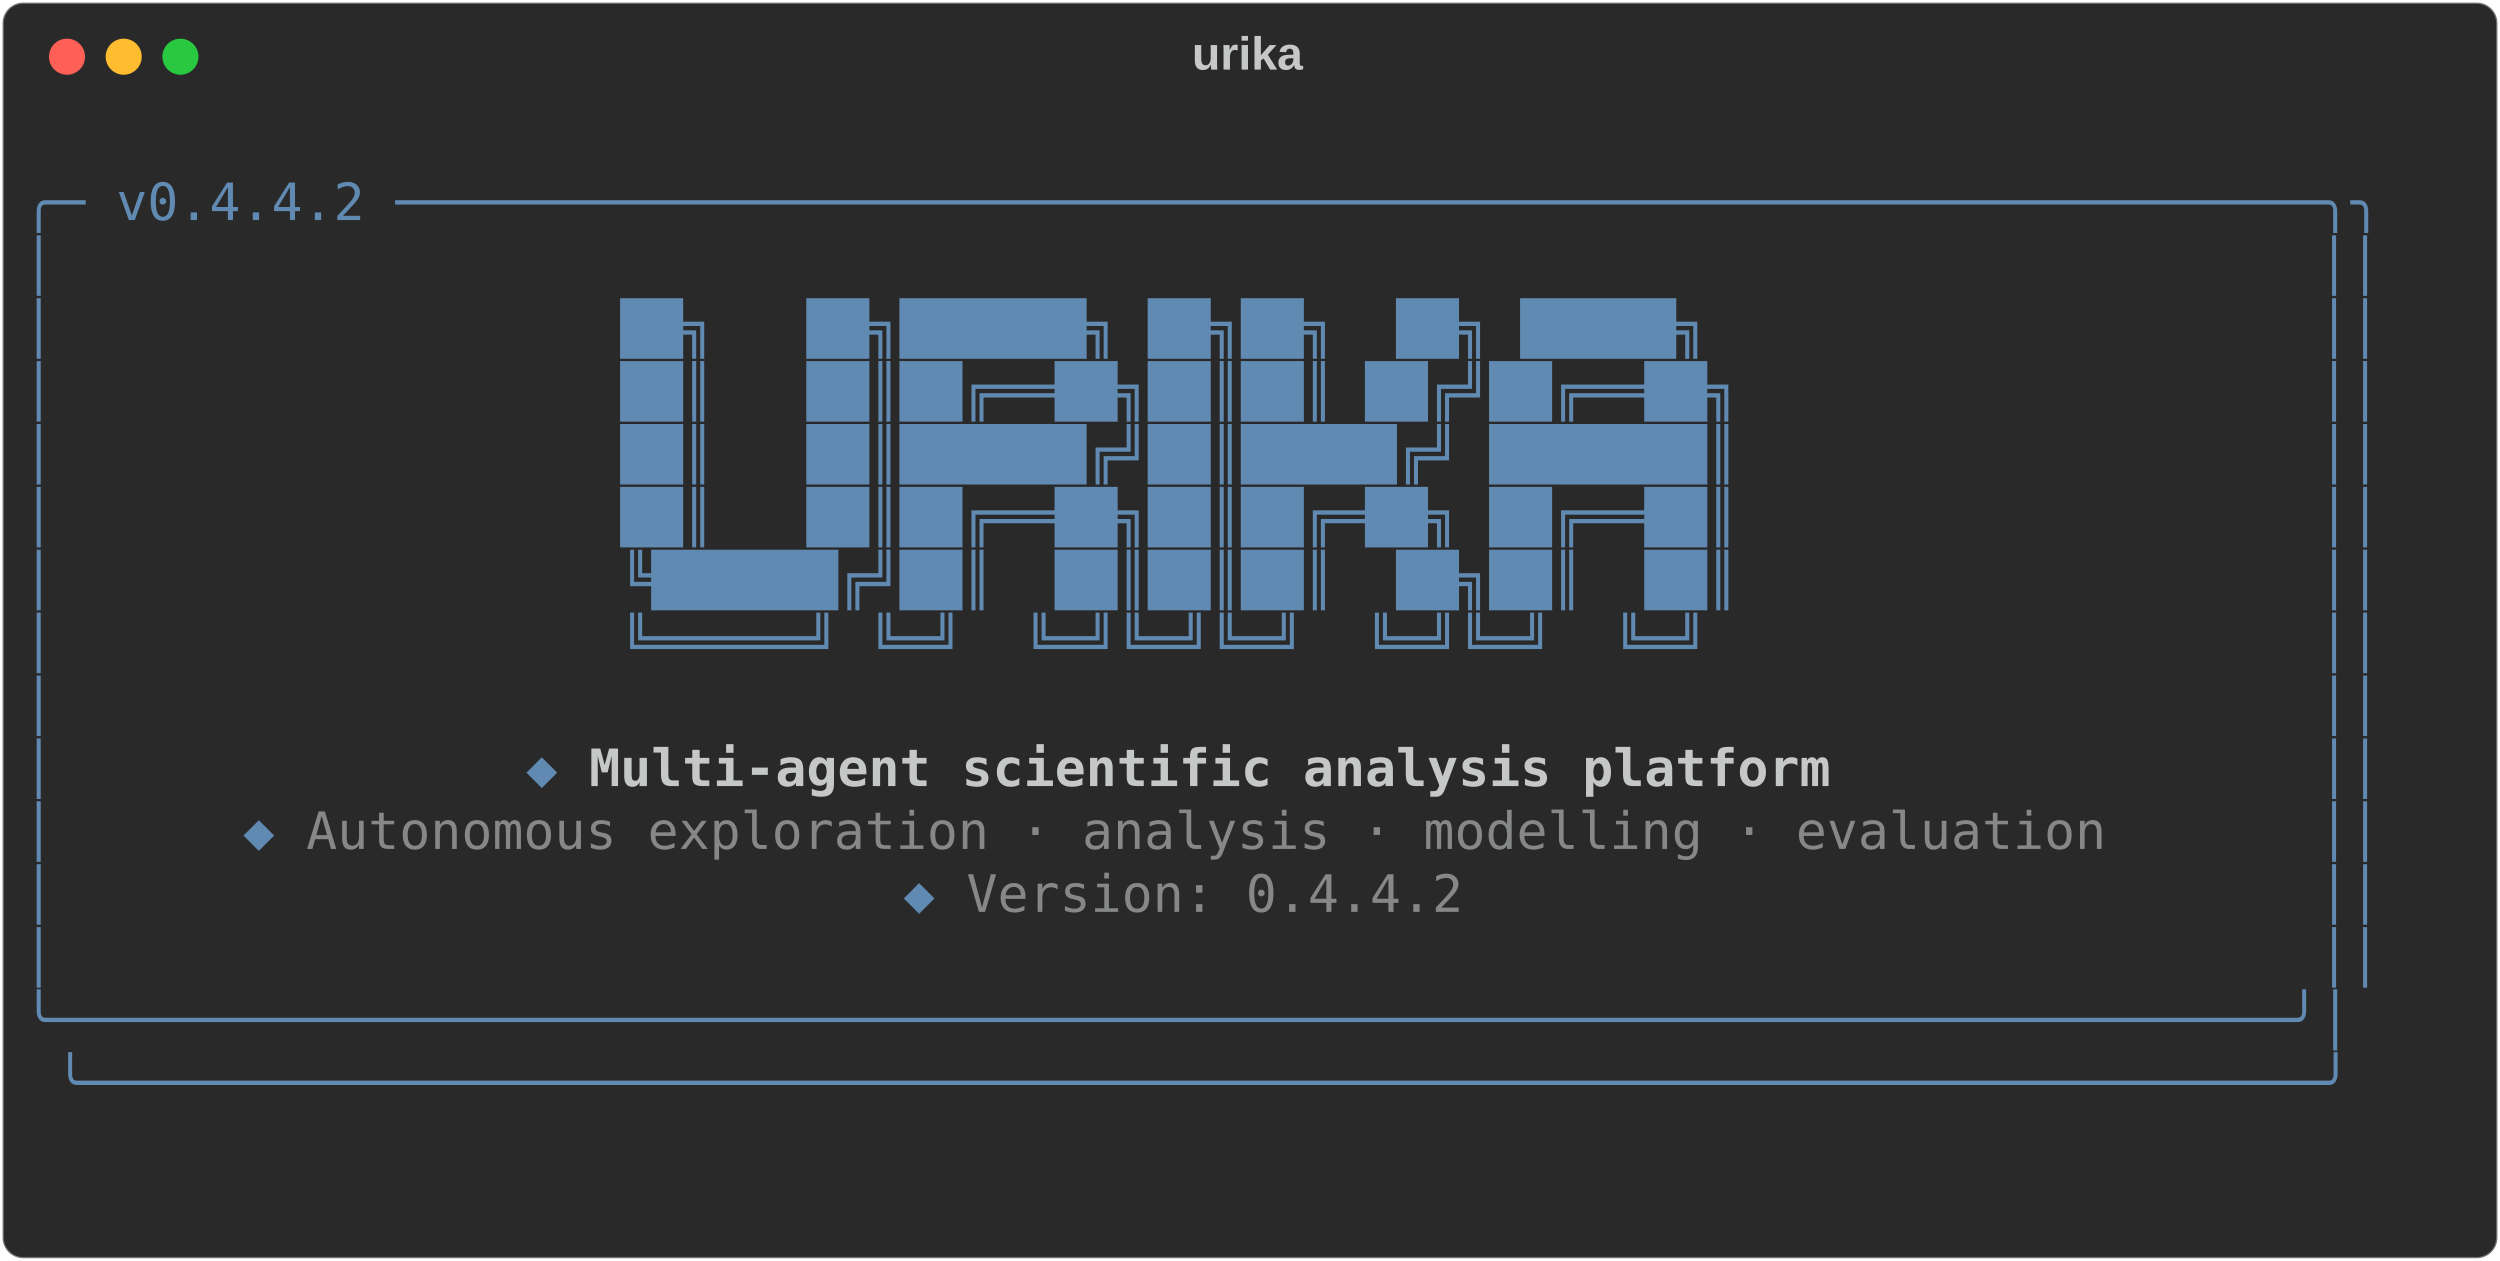
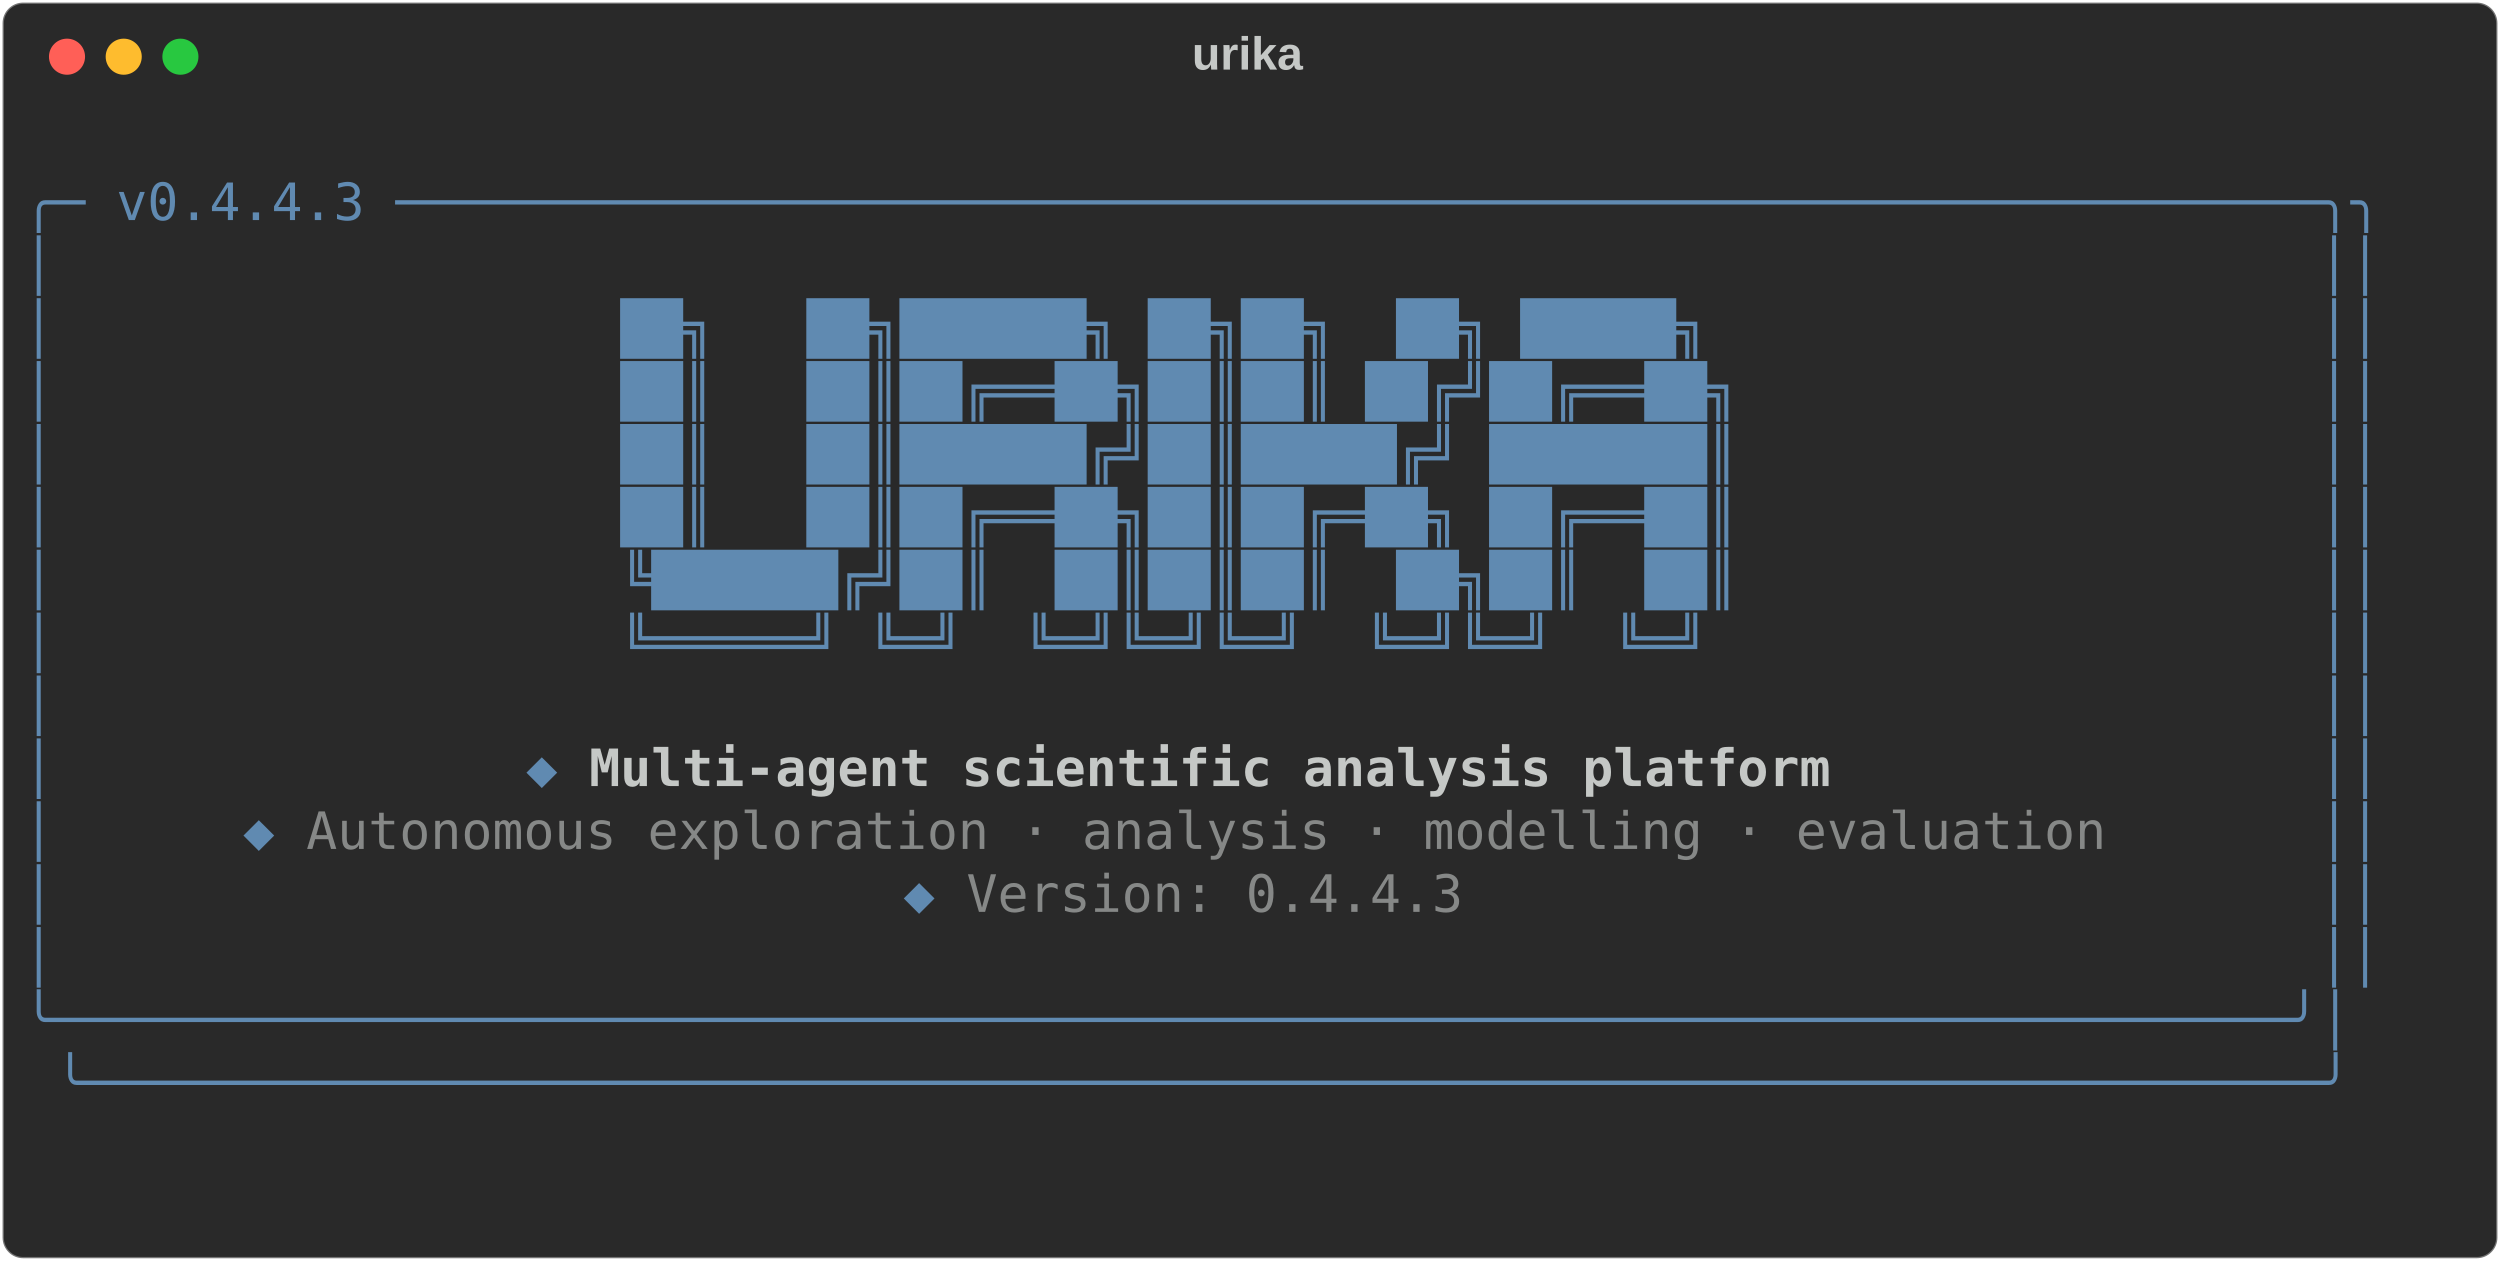
<svg xmlns="http://www.w3.org/2000/svg" class="rich-terminal" viewBox="0 0 970 489.2">
  <style>

    @font-face {
        font-family: "JetBrains Mono", "Fira Code";
        src: local("FiraCode-Regular"),
                url("https://cdnjs.cloudflare.com/ajax/libs/firacode/6.2.0/woff2/FiraCode-Regular.woff2") format("woff2"),
                url("https://cdnjs.cloudflare.com/ajax/libs/firacode/6.2.0/woff/FiraCode-Regular.woff") format("woff");
        font-style: normal;
        font-weight: 400;
    }
    @font-face {
        font-family: "JetBrains Mono", "Fira Code";
        src: local("FiraCode-Bold"),
                url("https://cdnjs.cloudflare.com/ajax/libs/firacode/6.2.0/woff2/FiraCode-Bold.woff2") format("woff2"),
                url("https://cdnjs.cloudflare.com/ajax/libs/firacode/6.2.0/woff/FiraCode-Bold.woff") format("woff");
        font-style: bold;
        font-weight: 700;
    }

-     .terminal-2185365063-matrix {
+     .terminal-2601059913-matrix {
        font-family: JetBrains Mono, Fira Code, DejaVu Sans Mono, monospace;
        font-size: 20px;
        line-height: 24.4px;
        font-variant-east-asian: full-width;
    }

-     .terminal-2185365063-title {
+     .terminal-2601059913-title {
        font-size: 18px;
        font-weight: bold;
        font-family: arial;
    }

-     .terminal-2185365063-r1 { fill: #c5c8c6 }
- .terminal-2185365063-r2 { fill: #608ab1 }
- .terminal-2185365063-r3 { fill: #c5c8c6;font-weight: bold }
- .terminal-2185365063-r4 { fill: #868887 }
+     .terminal-2601059913-r1 { fill: #c5c8c6 }
+ .terminal-2601059913-r2 { fill: #608ab1 }
+ .terminal-2601059913-r3 { fill: #c5c8c6;font-weight: bold }
+ .terminal-2601059913-r4 { fill: #868887 }
    </style>
  <defs>
-     <clipPath id="terminal-2185365063-clip-terminal">
+     <clipPath id="terminal-2601059913-clip-terminal">
      <rect x="0" y="0" width="950.6" height="438.2" />
    </clipPath>
-     <clipPath id="terminal-2185365063-line-0">
+     <clipPath id="terminal-2601059913-line-0">
      <rect x="0" y="1.5" width="951.6" height="24.65" />
    </clipPath>
-     <clipPath id="terminal-2185365063-line-1">
+     <clipPath id="terminal-2601059913-line-1">
      <rect x="0" y="25.9" width="951.6" height="24.65" />
    </clipPath>
-     <clipPath id="terminal-2185365063-line-2">
+     <clipPath id="terminal-2601059913-line-2">
      <rect x="0" y="50.3" width="951.6" height="24.65" />
    </clipPath>
-     <clipPath id="terminal-2185365063-line-3">
+     <clipPath id="terminal-2601059913-line-3">
      <rect x="0" y="74.7" width="951.6" height="24.65" />
    </clipPath>
-     <clipPath id="terminal-2185365063-line-4">
+     <clipPath id="terminal-2601059913-line-4">
      <rect x="0" y="99.1" width="951.6" height="24.65" />
    </clipPath>
-     <clipPath id="terminal-2185365063-line-5">
+     <clipPath id="terminal-2601059913-line-5">
      <rect x="0" y="123.5" width="951.6" height="24.65" />
    </clipPath>
-     <clipPath id="terminal-2185365063-line-6">
+     <clipPath id="terminal-2601059913-line-6">
      <rect x="0" y="147.9" width="951.6" height="24.65" />
    </clipPath>
-     <clipPath id="terminal-2185365063-line-7">
+     <clipPath id="terminal-2601059913-line-7">
      <rect x="0" y="172.3" width="951.6" height="24.65" />
    </clipPath>
-     <clipPath id="terminal-2185365063-line-8">
+     <clipPath id="terminal-2601059913-line-8">
      <rect x="0" y="196.7" width="951.6" height="24.65" />
    </clipPath>
-     <clipPath id="terminal-2185365063-line-9">
+     <clipPath id="terminal-2601059913-line-9">
      <rect x="0" y="221.1" width="951.6" height="24.65" />
    </clipPath>
-     <clipPath id="terminal-2185365063-line-10">
+     <clipPath id="terminal-2601059913-line-10">
      <rect x="0" y="245.5" width="951.6" height="24.65" />
    </clipPath>
-     <clipPath id="terminal-2185365063-line-11">
+     <clipPath id="terminal-2601059913-line-11">
      <rect x="0" y="269.9" width="951.6" height="24.65" />
    </clipPath>
-     <clipPath id="terminal-2185365063-line-12">
+     <clipPath id="terminal-2601059913-line-12">
      <rect x="0" y="294.3" width="951.6" height="24.65" />
    </clipPath>
-     <clipPath id="terminal-2185365063-line-13">
+     <clipPath id="terminal-2601059913-line-13">
      <rect x="0" y="318.7" width="951.6" height="24.65" />
    </clipPath>
-     <clipPath id="terminal-2185365063-line-14">
+     <clipPath id="terminal-2601059913-line-14">
      <rect x="0" y="343.1" width="951.6" height="24.65" />
    </clipPath>
-     <clipPath id="terminal-2185365063-line-15">
+     <clipPath id="terminal-2601059913-line-15">
      <rect x="0" y="367.5" width="951.6" height="24.65" />
    </clipPath>
-     <clipPath id="terminal-2185365063-line-16">
+     <clipPath id="terminal-2601059913-line-16">
      <rect x="0" y="391.9" width="951.6" height="24.65" />
    </clipPath>
  </defs>
  <rect fill="#292929" stroke="rgba(255,255,255,0.35)" stroke-width="1" x="1" y="1" width="968" height="487.2" rx="8" />
-   <text class="terminal-2185365063-title" fill="#c5c8c6" text-anchor="middle" x="484" y="27">urika</text>
+   <text class="terminal-2601059913-title" fill="#c5c8c6" text-anchor="middle" x="484" y="27">urika</text>
  <g transform="translate(26,22)">
    <circle cx="0" cy="0" r="7" fill="#ff5f57" />
    <circle cx="22" cy="0" r="7" fill="#febc2e" />
    <circle cx="44" cy="0" r="7" fill="#28c840" />
  </g>
-   <g transform="translate(9, 41)" clip-path="url(#terminal-2185365063-clip-terminal)">
-     <g class="terminal-2185365063-matrix">
-       <text class="terminal-2185365063-r1" x="951.6" y="20" textLength="12.2" clip-path="url(#terminal-2185365063-line-0)">
+   <g transform="translate(9, 41)" clip-path="url(#terminal-2601059913-clip-terminal)">
+     <g class="terminal-2601059913-matrix">
+       <text class="terminal-2601059913-r1" x="951.6" y="20" textLength="12.2" clip-path="url(#terminal-2601059913-line-0)">
</text>
-       <text class="terminal-2185365063-r2" x="0" y="44.4" textLength="927.2" clip-path="url(#terminal-2185365063-line-1)">╭─ v0.4.4.2 ──────────────────────────────────────────────────────────────╮╮</text>
-       <text class="terminal-2185365063-r1" x="951.6" y="44.4" textLength="12.2" clip-path="url(#terminal-2185365063-line-1)">
+       <text class="terminal-2601059913-r2" x="0" y="44.4" textLength="927.2" clip-path="url(#terminal-2601059913-line-1)">╭─ v0.4.4.3 ──────────────────────────────────────────────────────────────╮╮</text>
+       <text class="terminal-2601059913-r1" x="951.6" y="44.4" textLength="12.2" clip-path="url(#terminal-2601059913-line-1)">
</text>
-       <text class="terminal-2185365063-r2" x="0" y="68.8" textLength="12.2" clip-path="url(#terminal-2185365063-line-2)">│</text>
-       <text class="terminal-2185365063-r2" x="890.6" y="68.8" textLength="24.4" clip-path="url(#terminal-2185365063-line-2)">││</text>
-       <text class="terminal-2185365063-r1" x="951.6" y="68.8" textLength="12.2" clip-path="url(#terminal-2185365063-line-2)">
+       <text class="terminal-2601059913-r2" x="0" y="68.8" textLength="12.2" clip-path="url(#terminal-2601059913-line-2)">│</text>
+       <text class="terminal-2601059913-r2" x="890.6" y="68.8" textLength="24.4" clip-path="url(#terminal-2601059913-line-2)">││</text>
+       <text class="terminal-2601059913-r1" x="951.6" y="68.8" textLength="12.2" clip-path="url(#terminal-2601059913-line-2)">
</text>
-       <text class="terminal-2185365063-r2" x="0" y="93.2" textLength="12.2" clip-path="url(#terminal-2185365063-line-3)">│</text>
-       <text class="terminal-2185365063-r2" x="231.8" y="93.2" textLength="439.2" clip-path="url(#terminal-2185365063-line-3)">██╗   ██╗██████╗ ██╗██╗  ██╗ █████╗ </text>
-       <text class="terminal-2185365063-r2" x="890.6" y="93.2" textLength="24.4" clip-path="url(#terminal-2185365063-line-3)">││</text>
-       <text class="terminal-2185365063-r1" x="951.6" y="93.2" textLength="12.2" clip-path="url(#terminal-2185365063-line-3)">
+       <text class="terminal-2601059913-r2" x="0" y="93.2" textLength="12.2" clip-path="url(#terminal-2601059913-line-3)">│</text>
+       <text class="terminal-2601059913-r2" x="231.8" y="93.2" textLength="439.2" clip-path="url(#terminal-2601059913-line-3)">██╗   ██╗██████╗ ██╗██╗  ██╗ █████╗ </text>
+       <text class="terminal-2601059913-r2" x="890.6" y="93.2" textLength="24.4" clip-path="url(#terminal-2601059913-line-3)">││</text>
+       <text class="terminal-2601059913-r1" x="951.6" y="93.2" textLength="12.2" clip-path="url(#terminal-2601059913-line-3)">
</text>
-       <text class="terminal-2185365063-r2" x="0" y="117.6" textLength="12.2" clip-path="url(#terminal-2185365063-line-4)">│</text>
-       <text class="terminal-2185365063-r2" x="231.8" y="117.6" textLength="439.2" clip-path="url(#terminal-2185365063-line-4)">██║   ██║██╔══██╗██║██║ ██╔╝██╔══██╗</text>
-       <text class="terminal-2185365063-r2" x="890.6" y="117.6" textLength="24.4" clip-path="url(#terminal-2185365063-line-4)">││</text>
-       <text class="terminal-2185365063-r1" x="951.6" y="117.6" textLength="12.2" clip-path="url(#terminal-2185365063-line-4)">
+       <text class="terminal-2601059913-r2" x="0" y="117.6" textLength="12.2" clip-path="url(#terminal-2601059913-line-4)">│</text>
+       <text class="terminal-2601059913-r2" x="231.8" y="117.6" textLength="439.2" clip-path="url(#terminal-2601059913-line-4)">██║   ██║██╔══██╗██║██║ ██╔╝██╔══██╗</text>
+       <text class="terminal-2601059913-r2" x="890.6" y="117.6" textLength="24.4" clip-path="url(#terminal-2601059913-line-4)">││</text>
+       <text class="terminal-2601059913-r1" x="951.6" y="117.6" textLength="12.2" clip-path="url(#terminal-2601059913-line-4)">
</text>
-       <text class="terminal-2185365063-r2" x="0" y="142" textLength="12.2" clip-path="url(#terminal-2185365063-line-5)">│</text>
-       <text class="terminal-2185365063-r2" x="231.8" y="142" textLength="439.2" clip-path="url(#terminal-2185365063-line-5)">██║   ██║██████╔╝██║█████╔╝ ███████║</text>
-       <text class="terminal-2185365063-r2" x="890.6" y="142" textLength="24.4" clip-path="url(#terminal-2185365063-line-5)">││</text>
-       <text class="terminal-2185365063-r1" x="951.6" y="142" textLength="12.2" clip-path="url(#terminal-2185365063-line-5)">
+       <text class="terminal-2601059913-r2" x="0" y="142" textLength="12.2" clip-path="url(#terminal-2601059913-line-5)">│</text>
+       <text class="terminal-2601059913-r2" x="231.8" y="142" textLength="439.2" clip-path="url(#terminal-2601059913-line-5)">██║   ██║██████╔╝██║█████╔╝ ███████║</text>
+       <text class="terminal-2601059913-r2" x="890.6" y="142" textLength="24.4" clip-path="url(#terminal-2601059913-line-5)">││</text>
+       <text class="terminal-2601059913-r1" x="951.6" y="142" textLength="12.2" clip-path="url(#terminal-2601059913-line-5)">
</text>
-       <text class="terminal-2185365063-r2" x="0" y="166.4" textLength="12.2" clip-path="url(#terminal-2185365063-line-6)">│</text>
-       <text class="terminal-2185365063-r2" x="231.8" y="166.4" textLength="439.2" clip-path="url(#terminal-2185365063-line-6)">██║   ██║██╔══██╗██║██╔═██╗ ██╔══██║</text>
-       <text class="terminal-2185365063-r2" x="890.6" y="166.4" textLength="24.4" clip-path="url(#terminal-2185365063-line-6)">││</text>
-       <text class="terminal-2185365063-r1" x="951.6" y="166.4" textLength="12.2" clip-path="url(#terminal-2185365063-line-6)">
+       <text class="terminal-2601059913-r2" x="0" y="166.4" textLength="12.2" clip-path="url(#terminal-2601059913-line-6)">│</text>
+       <text class="terminal-2601059913-r2" x="231.8" y="166.4" textLength="439.2" clip-path="url(#terminal-2601059913-line-6)">██║   ██║██╔══██╗██║██╔═██╗ ██╔══██║</text>
+       <text class="terminal-2601059913-r2" x="890.6" y="166.4" textLength="24.4" clip-path="url(#terminal-2601059913-line-6)">││</text>
+       <text class="terminal-2601059913-r1" x="951.6" y="166.4" textLength="12.2" clip-path="url(#terminal-2601059913-line-6)">
</text>
-       <text class="terminal-2185365063-r2" x="0" y="190.8" textLength="12.2" clip-path="url(#terminal-2185365063-line-7)">│</text>
-       <text class="terminal-2185365063-r2" x="231.8" y="190.8" textLength="439.2" clip-path="url(#terminal-2185365063-line-7)">╚██████╔╝██║  ██║██║██║  ██╗██║  ██║</text>
-       <text class="terminal-2185365063-r2" x="890.6" y="190.8" textLength="24.4" clip-path="url(#terminal-2185365063-line-7)">││</text>
-       <text class="terminal-2185365063-r1" x="951.6" y="190.8" textLength="12.2" clip-path="url(#terminal-2185365063-line-7)">
+       <text class="terminal-2601059913-r2" x="0" y="190.8" textLength="12.2" clip-path="url(#terminal-2601059913-line-7)">│</text>
+       <text class="terminal-2601059913-r2" x="231.8" y="190.8" textLength="439.2" clip-path="url(#terminal-2601059913-line-7)">╚██████╔╝██║  ██║██║██║  ██╗██║  ██║</text>
+       <text class="terminal-2601059913-r2" x="890.6" y="190.8" textLength="24.4" clip-path="url(#terminal-2601059913-line-7)">││</text>
+       <text class="terminal-2601059913-r1" x="951.6" y="190.8" textLength="12.2" clip-path="url(#terminal-2601059913-line-7)">
</text>
-       <text class="terminal-2185365063-r2" x="0" y="215.2" textLength="12.2" clip-path="url(#terminal-2185365063-line-8)">│</text>
-       <text class="terminal-2185365063-r2" x="231.8" y="215.2" textLength="439.2" clip-path="url(#terminal-2185365063-line-8)"> ╚═════╝ ╚═╝  ╚═╝╚═╝╚═╝  ╚═╝╚═╝  ╚═╝</text>
-       <text class="terminal-2185365063-r2" x="890.6" y="215.2" textLength="24.4" clip-path="url(#terminal-2185365063-line-8)">││</text>
-       <text class="terminal-2185365063-r1" x="951.6" y="215.2" textLength="12.2" clip-path="url(#terminal-2185365063-line-8)">
+       <text class="terminal-2601059913-r2" x="0" y="215.2" textLength="12.2" clip-path="url(#terminal-2601059913-line-8)">│</text>
+       <text class="terminal-2601059913-r2" x="231.8" y="215.2" textLength="439.2" clip-path="url(#terminal-2601059913-line-8)"> ╚═════╝ ╚═╝  ╚═╝╚═╝╚═╝  ╚═╝╚═╝  ╚═╝</text>
+       <text class="terminal-2601059913-r2" x="890.6" y="215.2" textLength="24.4" clip-path="url(#terminal-2601059913-line-8)">││</text>
+       <text class="terminal-2601059913-r1" x="951.6" y="215.2" textLength="12.2" clip-path="url(#terminal-2601059913-line-8)">
</text>
-       <text class="terminal-2185365063-r2" x="0" y="239.6" textLength="12.2" clip-path="url(#terminal-2185365063-line-9)">│</text>
-       <text class="terminal-2185365063-r2" x="890.6" y="239.6" textLength="24.4" clip-path="url(#terminal-2185365063-line-9)">││</text>
-       <text class="terminal-2185365063-r1" x="951.6" y="239.6" textLength="12.2" clip-path="url(#terminal-2185365063-line-9)">
+       <text class="terminal-2601059913-r2" x="0" y="239.6" textLength="12.2" clip-path="url(#terminal-2601059913-line-9)">│</text>
+       <text class="terminal-2601059913-r2" x="890.6" y="239.6" textLength="24.4" clip-path="url(#terminal-2601059913-line-9)">││</text>
+       <text class="terminal-2601059913-r1" x="951.6" y="239.6" textLength="12.2" clip-path="url(#terminal-2601059913-line-9)">
</text>
-       <text class="terminal-2185365063-r2" x="0" y="264" textLength="12.2" clip-path="url(#terminal-2185365063-line-10)">│</text>
-       <text class="terminal-2185365063-r2" x="195.2" y="264" textLength="12.2" clip-path="url(#terminal-2185365063-line-10)">◆</text>
-       <text class="terminal-2185365063-r3" x="219.6" y="264" textLength="488" clip-path="url(#terminal-2185365063-line-10)">Multi-agent scientific analysis platform</text>
-       <text class="terminal-2185365063-r2" x="890.6" y="264" textLength="24.4" clip-path="url(#terminal-2185365063-line-10)">││</text>
-       <text class="terminal-2185365063-r1" x="951.6" y="264" textLength="12.2" clip-path="url(#terminal-2185365063-line-10)">
+       <text class="terminal-2601059913-r2" x="0" y="264" textLength="12.2" clip-path="url(#terminal-2601059913-line-10)">│</text>
+       <text class="terminal-2601059913-r2" x="195.2" y="264" textLength="12.2" clip-path="url(#terminal-2601059913-line-10)">◆</text>
+       <text class="terminal-2601059913-r3" x="219.6" y="264" textLength="488" clip-path="url(#terminal-2601059913-line-10)">Multi-agent scientific analysis platform</text>
+       <text class="terminal-2601059913-r2" x="890.6" y="264" textLength="24.4" clip-path="url(#terminal-2601059913-line-10)">││</text>
+       <text class="terminal-2601059913-r1" x="951.6" y="264" textLength="12.2" clip-path="url(#terminal-2601059913-line-10)">
</text>
-       <text class="terminal-2185365063-r2" x="0" y="288.4" textLength="12.2" clip-path="url(#terminal-2185365063-line-11)">│</text>
-       <text class="terminal-2185365063-r2" x="85.4" y="288.4" textLength="12.2" clip-path="url(#terminal-2185365063-line-11)">◆</text>
-       <text class="terminal-2185365063-r4" x="109.8" y="288.4" textLength="707.6" clip-path="url(#terminal-2185365063-line-11)">Autonomous exploration · analysis · modelling · evaluation</text>
-       <text class="terminal-2185365063-r2" x="890.6" y="288.4" textLength="24.4" clip-path="url(#terminal-2185365063-line-11)">││</text>
-       <text class="terminal-2185365063-r1" x="951.6" y="288.4" textLength="12.2" clip-path="url(#terminal-2185365063-line-11)">
+       <text class="terminal-2601059913-r2" x="0" y="288.4" textLength="12.2" clip-path="url(#terminal-2601059913-line-11)">│</text>
+       <text class="terminal-2601059913-r2" x="85.4" y="288.4" textLength="12.2" clip-path="url(#terminal-2601059913-line-11)">◆</text>
+       <text class="terminal-2601059913-r4" x="109.8" y="288.4" textLength="707.6" clip-path="url(#terminal-2601059913-line-11)">Autonomous exploration · analysis · modelling · evaluation</text>
+       <text class="terminal-2601059913-r2" x="890.6" y="288.4" textLength="24.4" clip-path="url(#terminal-2601059913-line-11)">││</text>
+       <text class="terminal-2601059913-r1" x="951.6" y="288.4" textLength="12.2" clip-path="url(#terminal-2601059913-line-11)">
</text>
-       <text class="terminal-2185365063-r2" x="0" y="312.8" textLength="12.2" clip-path="url(#terminal-2185365063-line-12)">│</text>
-       <text class="terminal-2185365063-r2" x="341.6" y="312.8" textLength="12.2" clip-path="url(#terminal-2185365063-line-12)">◆</text>
-       <text class="terminal-2185365063-r4" x="366" y="312.8" textLength="195.2" clip-path="url(#terminal-2185365063-line-12)">Version: 0.4.4.2</text>
-       <text class="terminal-2185365063-r2" x="890.6" y="312.8" textLength="24.4" clip-path="url(#terminal-2185365063-line-12)">││</text>
-       <text class="terminal-2185365063-r1" x="951.6" y="312.8" textLength="12.2" clip-path="url(#terminal-2185365063-line-12)">
+       <text class="terminal-2601059913-r2" x="0" y="312.8" textLength="12.2" clip-path="url(#terminal-2601059913-line-12)">│</text>
+       <text class="terminal-2601059913-r2" x="341.6" y="312.8" textLength="12.2" clip-path="url(#terminal-2601059913-line-12)">◆</text>
+       <text class="terminal-2601059913-r4" x="366" y="312.8" textLength="195.2" clip-path="url(#terminal-2601059913-line-12)">Version: 0.4.4.3</text>
+       <text class="terminal-2601059913-r2" x="890.6" y="312.8" textLength="24.4" clip-path="url(#terminal-2601059913-line-12)">││</text>
+       <text class="terminal-2601059913-r1" x="951.6" y="312.8" textLength="12.2" clip-path="url(#terminal-2601059913-line-12)">
</text>
-       <text class="terminal-2185365063-r2" x="0" y="337.2" textLength="12.2" clip-path="url(#terminal-2185365063-line-13)">│</text>
-       <text class="terminal-2185365063-r2" x="890.6" y="337.2" textLength="24.4" clip-path="url(#terminal-2185365063-line-13)">││</text>
-       <text class="terminal-2185365063-r1" x="951.6" y="337.2" textLength="12.2" clip-path="url(#terminal-2185365063-line-13)">
+       <text class="terminal-2601059913-r2" x="0" y="337.2" textLength="12.2" clip-path="url(#terminal-2601059913-line-13)">│</text>
+       <text class="terminal-2601059913-r2" x="890.6" y="337.2" textLength="24.4" clip-path="url(#terminal-2601059913-line-13)">││</text>
+       <text class="terminal-2601059913-r1" x="951.6" y="337.2" textLength="12.2" clip-path="url(#terminal-2601059913-line-13)">
</text>
-       <text class="terminal-2185365063-r2" x="0" y="361.6" textLength="915" clip-path="url(#terminal-2185365063-line-14)">╰────────────────────────────────────────────────────────────────────────╯│</text>
-       <text class="terminal-2185365063-r1" x="951.6" y="361.6" textLength="12.2" clip-path="url(#terminal-2185365063-line-14)">
+       <text class="terminal-2601059913-r2" x="0" y="361.6" textLength="915" clip-path="url(#terminal-2601059913-line-14)">╰────────────────────────────────────────────────────────────────────────╯│</text>
+       <text class="terminal-2601059913-r1" x="951.6" y="361.6" textLength="12.2" clip-path="url(#terminal-2601059913-line-14)">
</text>
-       <text class="terminal-2185365063-r2" x="12.2" y="386" textLength="902.8" clip-path="url(#terminal-2185365063-line-15)">╰────────────────────────────────────────────────────────────────────────╯</text>
-       <text class="terminal-2185365063-r1" x="951.6" y="386" textLength="12.2" clip-path="url(#terminal-2185365063-line-15)">
+       <text class="terminal-2601059913-r2" x="12.2" y="386" textLength="902.8" clip-path="url(#terminal-2601059913-line-15)">╰────────────────────────────────────────────────────────────────────────╯</text>
+       <text class="terminal-2601059913-r1" x="951.6" y="386" textLength="12.2" clip-path="url(#terminal-2601059913-line-15)">
</text>
-       <text class="terminal-2185365063-r1" x="951.6" y="410.4" textLength="12.2" clip-path="url(#terminal-2185365063-line-16)">
+       <text class="terminal-2601059913-r1" x="951.6" y="410.4" textLength="12.2" clip-path="url(#terminal-2601059913-line-16)">
</text>
-       <text class="terminal-2185365063-r1" x="951.6" y="434.8" textLength="12.2" clip-path="url(#terminal-2185365063-line-17)">
+       <text class="terminal-2601059913-r1" x="951.6" y="434.8" textLength="12.2" clip-path="url(#terminal-2601059913-line-17)">
</text>
    </g>
  </g>
</svg>
